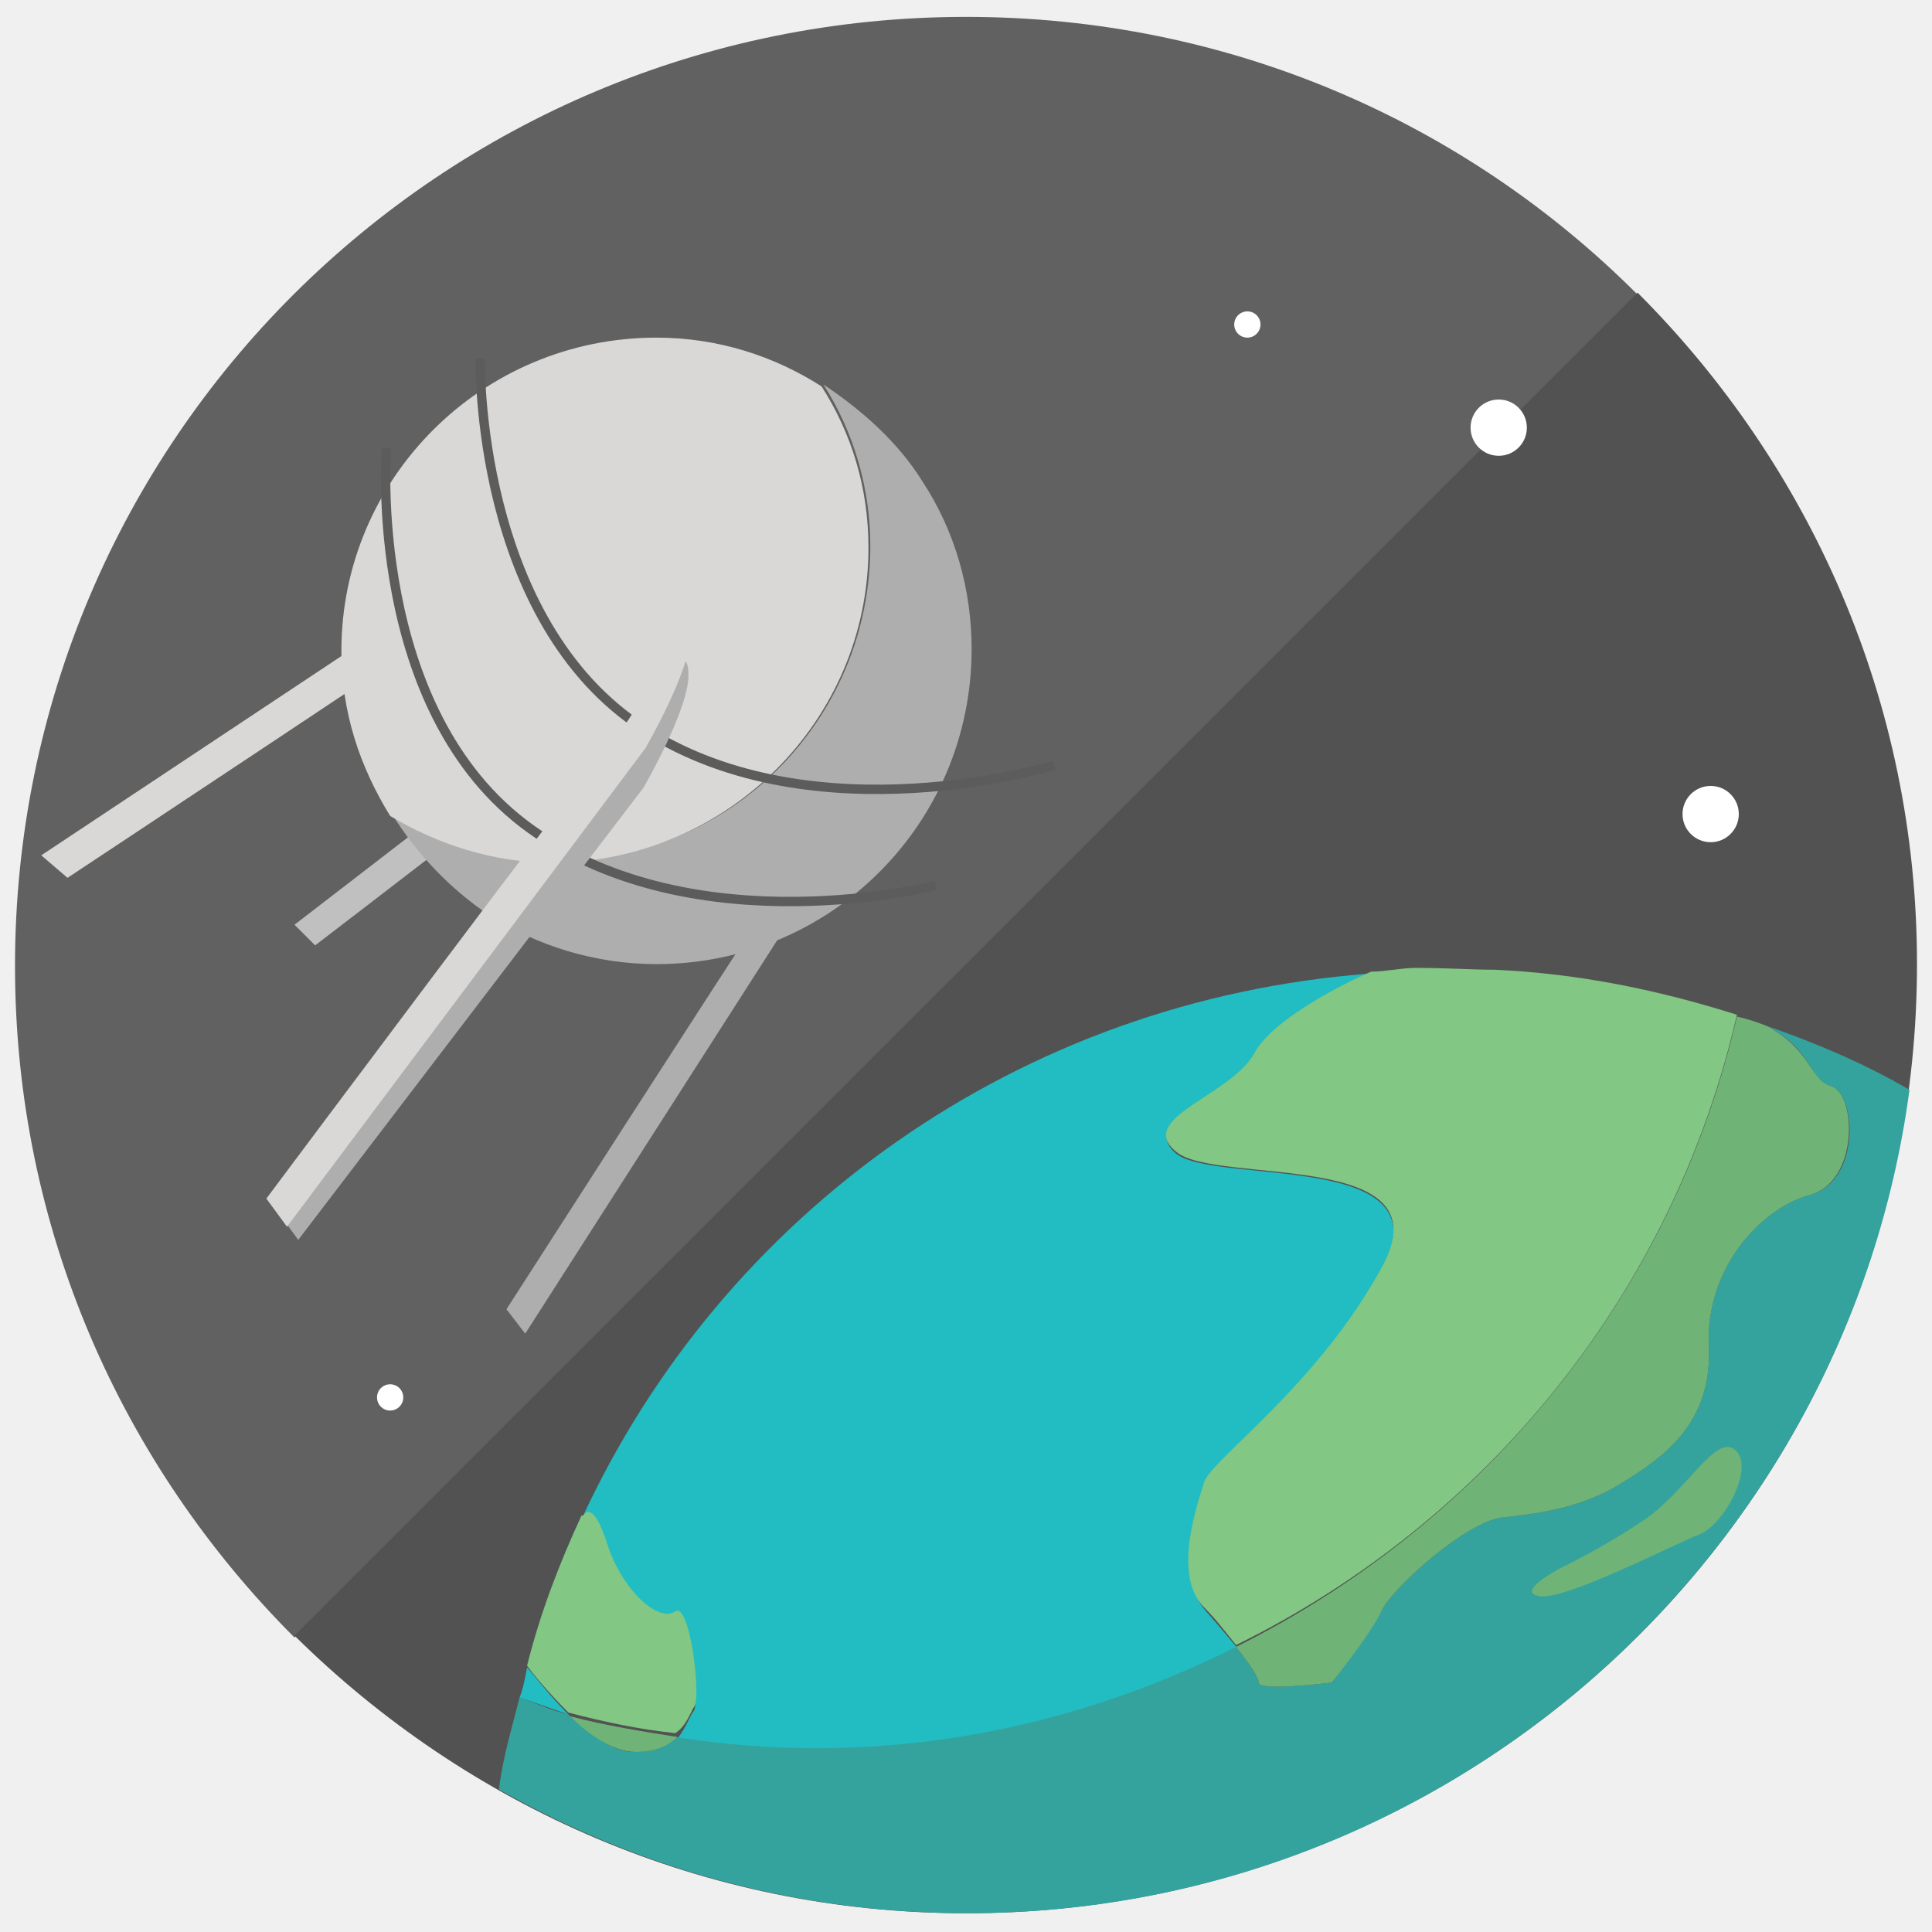
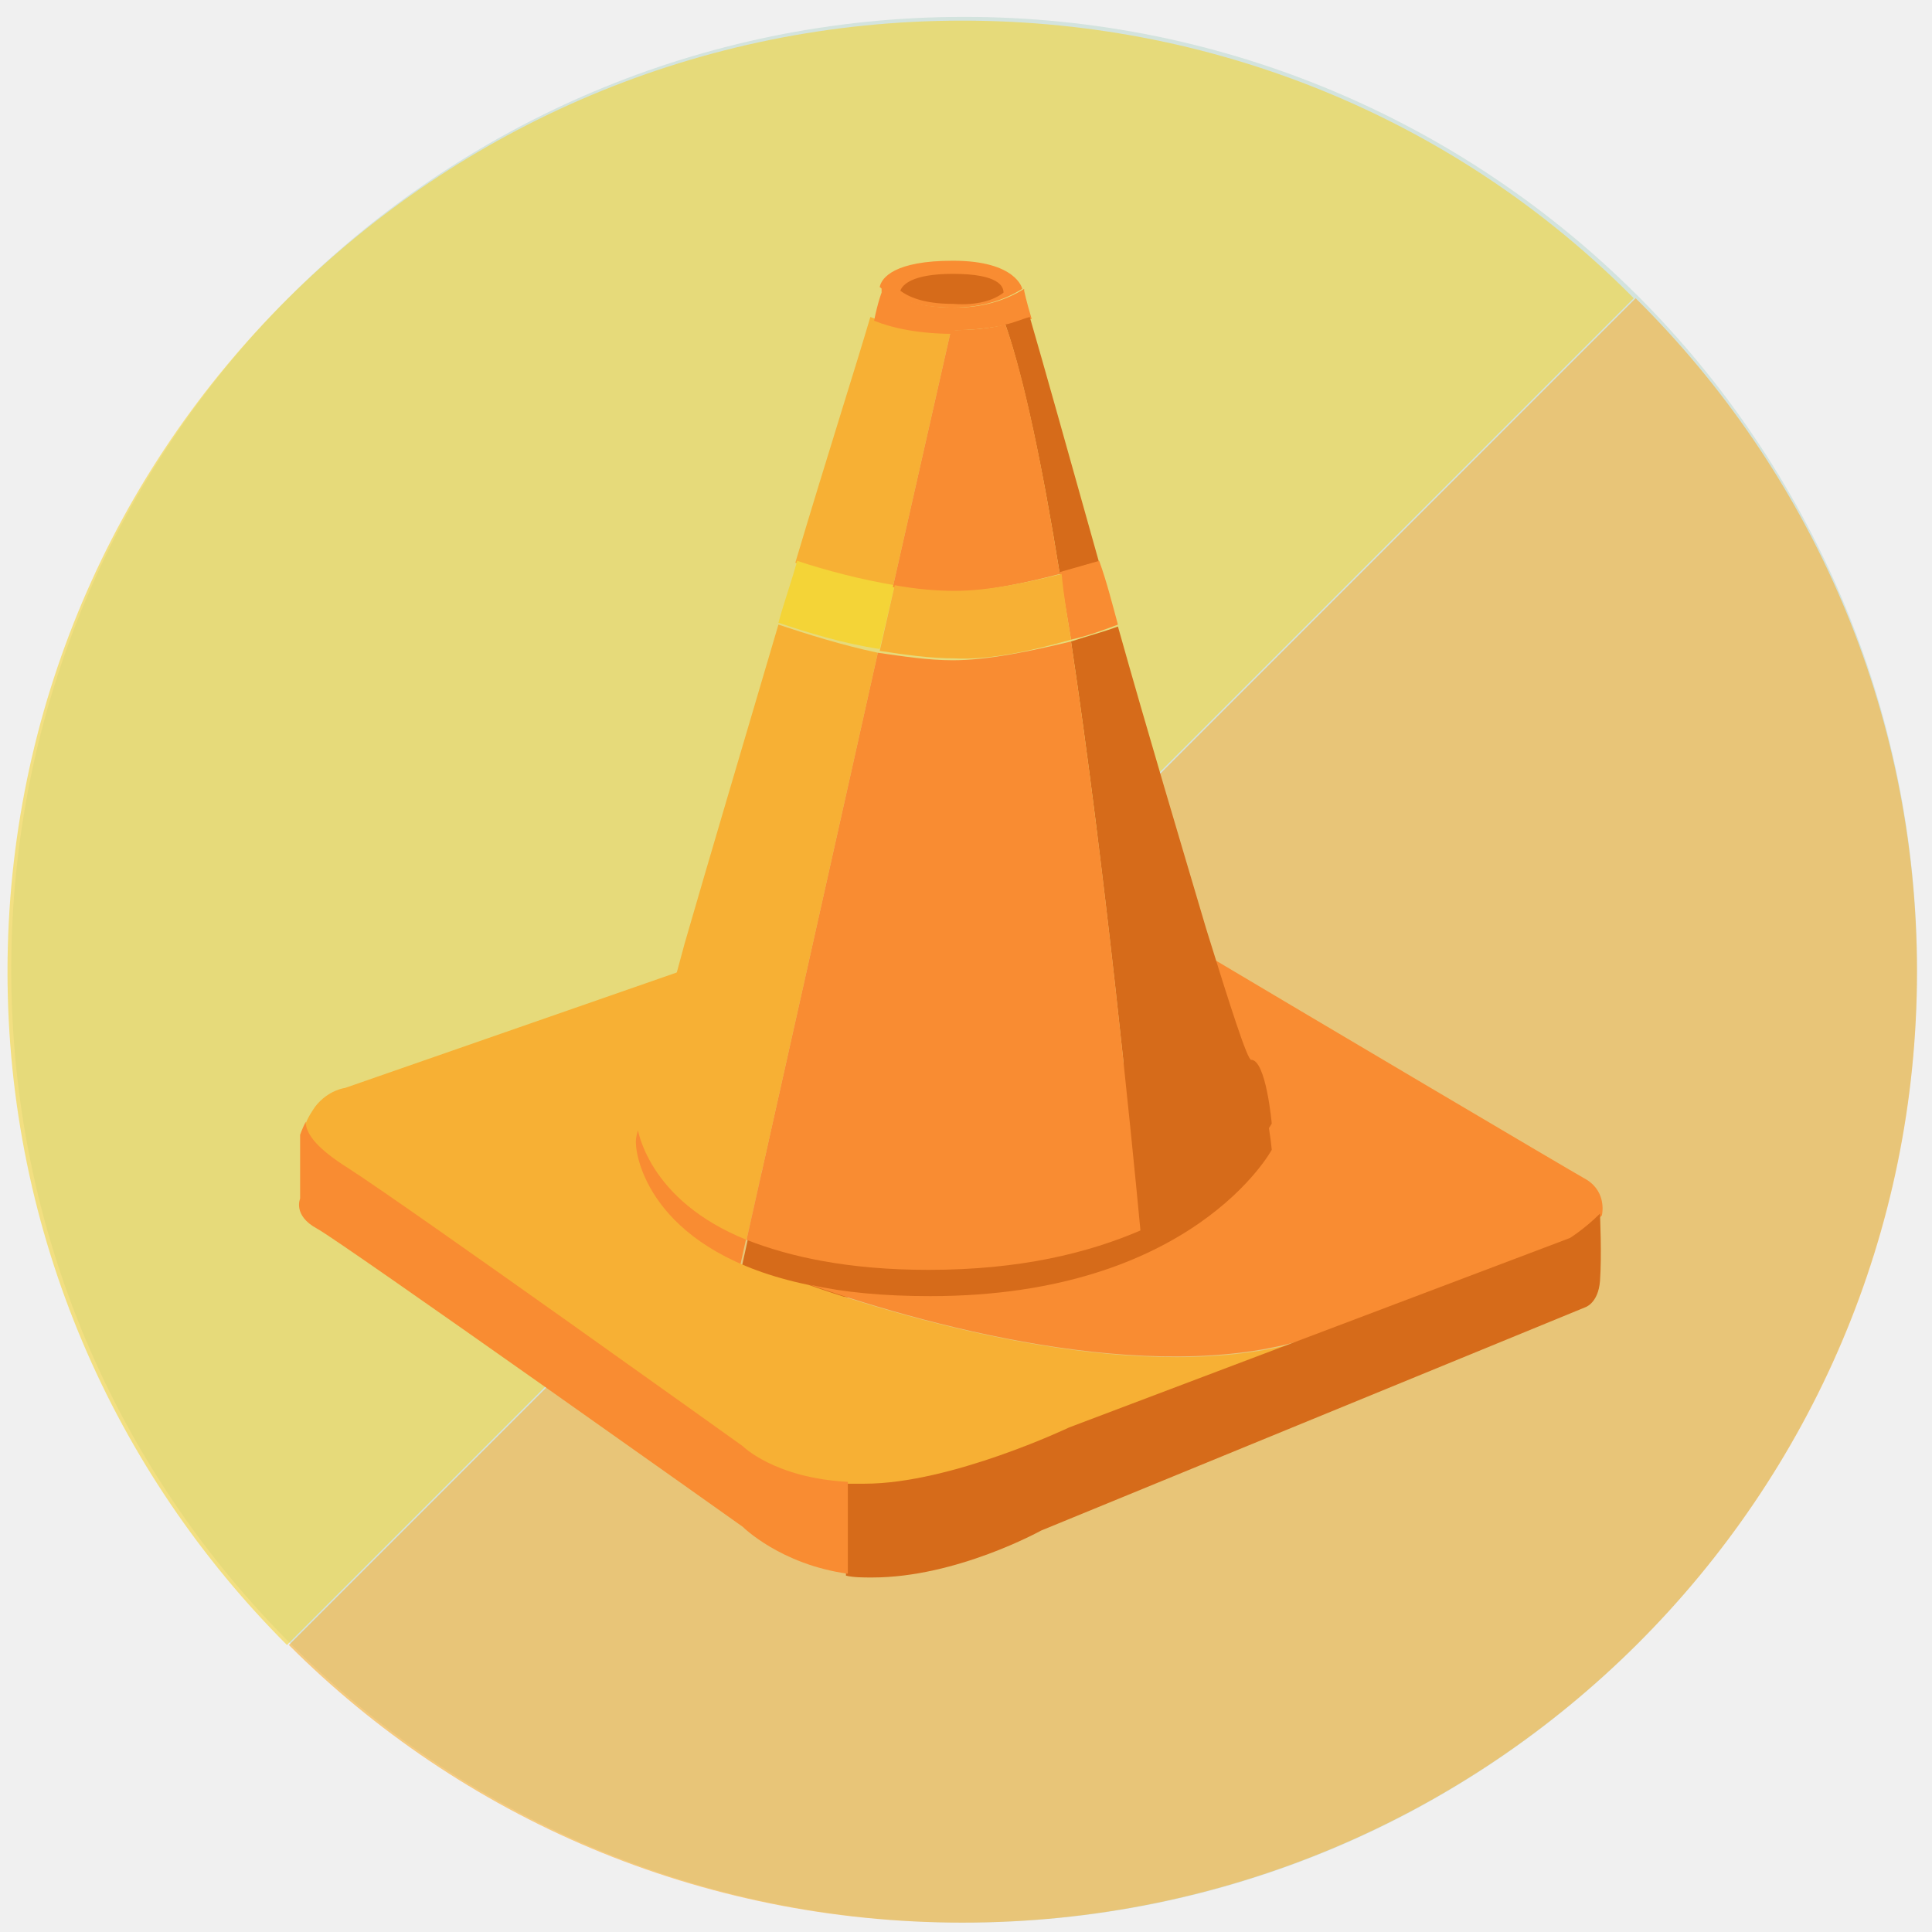
- <svg xmlns="http://www.w3.org/2000/svg" width="103px" height="103px" viewBox="0 0 103 103" version="1.1">
-   <defs />
-   <g id="Page-1" stroke="none" stroke-width="1" fill="none" fill-rule="evenodd">
-     <g id="Badge_Inner">
-       <g id="Group">
-         <g id="Shape">
-           <path d="M51.5,0.9 C23.5,0.9 0.8,23.5 0.8,51.5 C0.8,65.5 6.5,78.1 15.7,87.3 L87.3,15.7 C78.1,6.5 65.5,0.9 51.5,0.9 L51.5,0.9 Z" fill="#616161" />
-           <path d="M87.3,15.6 L15.7,87.2 C24.9,96.3 37.5,102 51.5,102 C79.5,102 102.2,79.4 102.2,51.4 C102.2,37.4 96.5,24.8 87.3,15.6 L87.3,15.6 Z" fill="#525252" />
-         </g>
-         <path d="M41.9,44.1 C41.9,44.1 42.1,46.7 40.7,48.6 C39.4,50.5 27,69.8 27,69.8 L28,71.1 L41.9,49.4 C41.9,49.4 43.7,45.6 43.6,44 C43.4,42.6 41.9,44.1 41.9,44.1 L41.9,44.1 Z" id="Shape" fill="#AEAEAE" />
-         <path d="M32.3,29.7 C32.3,29.7 29.4,29.5 27.3,31 C25.2,32.5 3.6,46.8 3.6,46.8 L2.2,45.6 L26.3,29.6 C26.3,29.6 30.5,27.5 32.3,27.7 C34,27.9 32.3,29.7 32.3,29.7 L32.3,29.7 Z" id="Shape" fill="#D9D8D7" />
-         <path d="M40.1,34.2 C40.1,34.2 37.7,34 36,35.5 C34.3,37 16.8,50.4 16.8,50.4 L15.7,49.3 L35.3,34.2 C35.3,34.2 38.7,32.2 40.2,32.4 C41.5,32.6 40.1,34.2 40.1,34.2 L40.1,34.2 Z" id="Shape" fill="#C1C0C0" />
-         <g transform="translate(18, 18)" id="Shape">
-           <path d="M31.2,7.7 C29.9,5.6 28,3.9 25.9,2.5 C27.5,5 28.4,8 28.4,11.1 C28.4,20.4 20.9,27.9 11.6,27.9 C8.4,27.9 5.4,26.9 2.9,25.4 C4.2,27.5 6,29.4 8.1,30.8 C10.6,32.4 13.7,33.4 17,33.4 C26.3,33.4 33.8,25.9 33.8,16.6 C33.8,13.4 32.9,10.3 31.2,7.7 L31.2,7.7 Z" fill="#AEAEAE" />
-           <path d="M28.3,11.2 C28.3,8 27.4,5.1 25.8,2.6 C23.3,1 20.3,0 17,0 C7.7,0 0.2,7.5 0.2,16.7 C0.2,20 1.2,22.9 2.8,25.5 C5.3,27 8.3,28 11.5,28 C20.8,27.9 28.3,20.4 28.3,11.2 L28.3,11.2 Z" fill="#D9D8D7" />
-         </g>
-         <path d="M85.7,82 C85.7,82 87.8,80.4 89.6,78.5 C91.5,76.6 92.3,73.2 93.6,73.9 C94.8,74.6 93.8,77.9 92.7,78.6 C91.5,79.3 86.4,83.5 85,83.5 C83.6,83.6 85.7,82 85.7,82 L85.7,82 Z" id="Shape" fill="#9BCF81" />
-         <circle id="Oval" fill="#FFFFFF" cx="91.2" cy="43.4" r="1.5" />
-         <circle id="Oval" fill="#FFFFFF" cx="79.9" cy="22.8" r="1.5" />
-         <circle id="Oval" fill="#FFFFFF" cx="66.5" cy="17.3" r="0.7" />
-         <circle id="Oval" fill="#FFFFFF" cx="20.8" cy="74.5" r="0.7" />
-         <g transform="translate(26, 51)" id="Shape">
-           <path d="M38.2,28.1 C38.6,26.8 44.3,22.9 47.7,16.6 C51.1,10.3 38.8,12.2 36.7,10.5 C34.6,8.7 39.7,7.5 40.9,5.2 C41.9,3.3 45.7,1.5 47.1,0.9 C28.3,2.3 12.5,13.7 5,30 L5.1,30 C5.1,30 5.6,29.1 6.4,31.6 C7.2,34.2 9.2,35.6 10,35.1 C10.8,34.5 11.3,39.7 11,40.2 C10.8,40.4 10.6,41.1 10.1,41.7 C12.5,42.1 15,42.3 17.6,42.3 C25.7,42.3 33.2,40.2 40,36.9 C39.5,36.3 39,35.7 38.3,34.9 C36.6,33 37.8,29.4 38.2,28.1 L38.2,28.1 Z" fill="#21BDC2" />
-           <path d="M68.2,3.7 C70.7,5 70.5,6.7 71.6,6.9 C73,7.3 73.2,12 70.5,12.7 C67.9,13.4 64.9,16.6 65.1,20.8 C65.3,25 62.5,26.8 60.4,28.1 C58.3,29.4 56,29.7 54.1,29.9 C52.2,30.1 48.3,33.6 47.7,34.8 C47.1,36 45,38.7 45,38.7 C45,38.7 41.1,39.2 41.1,38.7 C41.1,38.4 40.6,37.7 39.9,36.8 C33.1,40.2 25.6,42.2 17.5,42.2 C15,42.2 12.5,42 10,41.6 C9.6,42.1 9,42.4 7.8,42.4 C6.6,42.4 5.4,41.4 4.3,40.4 C3.4,40.2 2.6,39.8 1.7,39.5 C1.3,41.1 0.8,42.7 0.6,44.4 C8,48.6 16.5,51 25.6,51 C51.3,51 72.5,31.8 75.8,7.1 C73.4,5.7 70.8,4.6 68.2,3.7 L68.2,3.7 Z" fill="#35A39D" />
-           <path d="M2.1,37.9 C2,38.4 1.9,39 1.7,39.5 C2.6,39.8 3.4,40.1 4.3,40.4 C3.2,39.3 2.4,38.2 2.1,37.9 L2.1,37.9 Z" fill="#21BDC2" />
-           <path d="M39.9,36.8 C40.6,37.7 41.1,38.4 41.1,38.7 C41.1,39.2 45,38.7 45,38.7 C45,38.7 47.1,36.1 47.7,34.8 C48.3,33.6 52.2,30.1 54.1,29.9 C56,29.7 58.3,29.4 60.4,28.1 C62.5,26.8 65.3,25 65.1,20.8 C64.9,16.6 67.9,13.4 70.5,12.7 C73.1,12 73,7.3 71.6,6.9 C70.5,6.6 70.6,5 68.2,3.7 C67.7,3.5 67.1,3.3 66.6,3.2 C63.2,17.9 53.3,30.1 39.9,36.8 L39.9,36.8 Z" fill="#70B376" />
-           <path d="M66.6,3.1 C62.5,1.8 58.2,0.9 53.7,0.7 C52.5,0.7 51.1,0.6 49.5,0.6 C48.7,0.6 47.9,0.8 47.1,0.8 C45.7,1.4 41.9,3.3 40.9,5.1 C39.7,7.4 34.5,8.6 36.7,10.4 C38.8,12.2 51.1,10.2 47.7,16.5 C44.3,22.8 38.7,26.7 38.2,28 C37.8,29.3 36.5,33 38.2,34.7 C38.9,35.4 39.4,36.1 39.9,36.7 C53.3,30.1 63.2,17.9 66.6,3.1 L66.6,3.1 Z" fill="#82C783" />
-           <path d="M7.9,42.4 C9.1,42.4 9.7,42 10.1,41.6 C8.2,41.3 6.3,41 4.4,40.5 C5.4,41.5 6.7,42.4 7.9,42.4 L7.9,42.4 Z" fill="#70B376" />
-           <path d="M11,40 C11.4,39.6 10.8,34.4 10,34.9 C9.2,35.5 7.3,34 6.4,31.4 C5.6,28.8 5.1,29.8 5.1,29.8 C5.1,29.8 5.1,29.8 5,29.8 C3.8,32.4 2.8,35 2.1,37.8 C2.3,38.1 3.2,39.2 4.3,40.3 C6.2,40.8 8.1,41.2 10,41.4 C10.6,41 10.8,40.3 11,40 L11,40 Z" fill="#82C783" />
-         </g>
-         <path d="M20.6,23.9 C20.6,23.9 19.5,37.9 28.3,44.2 C37.1,50.5 49.9,47.2 49.9,47.2" id="Shape" stroke="#5C5C5C" stroke-width="0.5" />
-         <path d="M25.6,19.1 C25.6,19.1 25.3,33.1 34.4,38.9 C43.5,44.7 56.2,40.8 56.2,40.8" id="Shape" stroke="#5C5C5C" stroke-width="0.5" />
-         <path d="M83.2,83.6 C83.2,83.6 85.5,82.5 87.7,81 C89.9,79.5 91.5,76.4 92.5,77.3 C93.6,78.2 91.9,81.3 90.6,81.8 C89.3,82.3 83.5,85.3 82.1,85.1 C80.7,84.9 83.2,83.6 83.2,83.6 L83.2,83.6 Z" id="Shape" fill="#70B376" />
-         <path d="M34.8,35.8 C34.8,35.8 34.8,38.9 33,41 C31.2,43 14.8,64.6 14.8,64.6 L15.9,66.1 L34.3,42 C34.3,42 36.8,37.7 36.7,35.9 C36.7,34.1 34.8,35.8 34.8,35.8 L34.8,35.8 Z" id="Shape" fill="#AEAEAE" />
-         <path d="M34.9,33.7 C34.9,33.7 34.9,36.8 33.1,38.9 C31.3,41 14.2,63.9 14.2,63.9 L15.3,65.4 L34.4,39.9 C34.4,39.9 36.9,35.6 36.8,33.8 C36.8,32 34.9,33.7 34.9,33.7 L34.9,33.7 Z" id="Shape" fill="#D9D8D7" />
-       </g>
+ <svg xmlns="http://www.w3.org/2000/svg" version="1.1" id="Layer_1" x="0px" y="0px" viewBox="-254 345 103 103" style="enable-background:new -254 345 103 103;" xml:space="preserve">
+   <style type="text/css">
+ 	.st0{opacity:0.85;fill:#CEE0DB;}
+ 	.st1{opacity:0.6;}
+ 	.st2{fill:#F4D437;}
+ 	.st3{fill:#F7B034;}
+ 	.st4{fill:#F98C32;}
+ 	.st5{fill:#D66B1A;}
+ </style>
+   <circle class="st0" cx="-202.6" cy="396.7" r="50.8" />
+   <g class="st1">
+     <path class="st2" d="M-202.7,346.1c-28.1,0-50.9,22.7-50.9,50.7c0,14,5.7,26.7,14.9,35.9l71.8-71.8   C-176,351.7-188.7,346.1-202.7,346.1z" />
+     <path class="st3" d="M-166.8,360.9l-71.8,71.8c9.2,9.2,21.9,14.8,35.9,14.8c28.1,0,50.9-22.7,50.9-50.7   C-151.8,382.8-157.5,370.1-166.8,360.9z" />
+   </g>
+   <g>
+     <path class="st4" d="M-223.2,407.8c0,2.2,3.4,4.2,8.5,5.4l2.5-11.3C-218.7,403-223.2,405.2-223.2,407.8z" />
+     <path class="st5" d="M-202.5,401.1c-3.5,0-6.8,0.3-9.6,0.8l-2.5,11.3c3.4,0.8,7.6,1.3,12.2,1.3c11.5,0,20.7-3,20.7-6.6   S-191,401.1-202.5,401.1z" />
+   </g>
+   <g>
+     <g>
+       <path class="st4" d="M-199.5,360.4c0,0-0.3-1.5-3.7-1.5c-3.1,0-3.8,0.9-3.9,1.4c0.6,0.5,1.7,1.1,3.9,1.1    C-201.5,361.4-200.3,360.9-199.5,360.4z" />
+       <path class="st5" d="M-200.5,360.6c0-0.3-0.2-1-2.7-1c-2.2,0-2.7,0.6-2.8,0.9c0.4,0.3,1.2,0.7,2.8,0.7    C-201.9,361.3-201,361-200.5,360.6z" />
+     </g>
+     <g>
+       <path class="st3" d="M-203.3,362.6c-1.9,0-3.3-0.3-4.3-0.7c-0.7,2.4-2.3,7.4-4,13.1c1.5,0.5,3.4,1,5.2,1.3L-203.3,362.6z" />
+       <path class="st4" d="M-203.1,362l-0.1,0.6c0,0,0.1,0,0.1,0c1.6,0,3-0.3,4.1-0.6c-0.3-1-0.4-1.5-0.4-1.5s0,0,0-0.1    c-0.8,0.5-2,1-3.7,1c-2.2,0-3.3-0.6-3.9-1.1c0,0.2,0,0.3,0,0.3s-0.2,0.5-0.4,1.5c1,0.4,2.4,0.7,4.3,0.7L-203.1,362z" />
+       <path class="st3" d="M-212.5,378.3c-1.8,6.1-3.7,12.5-5,17c-0.8,3-1.4,5-1.4,5.5c-0.1,2.2-1.2,2.5-1.2,3.7c0,0.8,0.7,4.5,5.9,6.6    l7-31.3C-209.1,379.4-211,378.8-212.5,378.3z" />
+       <path class="st2" d="M-206.3,376.2c-1.8-0.3-3.7-0.8-5.2-1.3c-0.3,1.1-0.7,2.2-1,3.3c1.5,0.5,3.4,1.1,5.4,1.4L-206.3,376.2z" />
+     </g>
+     <g>
+       <path class="st3" d="M-210.9,413.5c-8.2-1.7-9.2-6.6-9.2-7.6c0-1.2,1.1-1.5,1.2-3.7c0-0.5,0.6-2.5,1.4-5.5l-18.1,6.3    c0,0-0.9,0.1-1.6,1c-0.2,0.3-0.4,0.6-0.5,0.9c0,0.7,0.7,1.4,2.3,2.5c3.4,2.2,21,14.8,21,14.8s2,2,6.6,2c4.6,0,10.9-3,10.9-3    l13.3-5c0,0,0,0,0,0C-191.8,419.1-204,415.9-210.9,413.5z" />
+       <path class="st4" d="M-169.4,407.9c-0.9-0.5-15.6-9.2-20.3-12c1.3,4.2,2.2,7,2.4,7c0.8,0,1.1,3.4,1.1,3.4s-4.2,7.8-18.2,7.8    c-2.5,0-4.6-0.2-6.4-0.6c6.9,2.4,19.1,5.6,27.3,2.6c0,0,0,0,0,0l13.3-5c0,0,0.8-0.5,1.6-1.3c0,0,0,0,0,0S-168.3,408.6-169.4,407.9    z" />
    </g>
  </g>
+   <g>
+     <path class="st5" d="M-195.4,375c-1.6-5.7-3-10.7-3.7-13.1c-0.4,0.1-0.8,0.3-1.3,0.4c1,2.9,2,7.7,2.9,13.3   C-196.8,375.4-196.1,375.2-195.4,375z" />
+     <path class="st4" d="M-197.5,375.6c-0.9-5.6-1.9-10.5-2.9-13.3c-0.8,0.2-1.7,0.3-2.8,0.3c0,0-0.1,0-0.1,0l-3.1,13.7   c1.1,0.2,2.1,0.3,3.2,0.3C-201.4,376.5-199.4,376.1-197.5,375.6z" />
+     <path class="st5" d="M-186.2,404.9c0,0-0.3-3.4-1.1-3.4c-0.2,0-1.1-2.8-2.4-7c-1.3-4.4-3.1-10.4-4.7-16.1c-0.8,0.3-1.6,0.5-2.5,0.8   c1.8,12,3.2,26.1,3.7,31.4C-188,408.2-186.2,404.9-186.2,404.9z" />
+     <path class="st4" d="M-196.9,379.1c0.9-0.2,1.7-0.5,2.5-0.8c-0.3-1.1-0.6-2.3-1-3.4c-0.7,0.2-1.4,0.4-2.1,0.6   C-197.3,376.7-197.1,377.9-196.9,379.1z" />
+     <path class="st3" d="M-196.9,379.1c-0.2-1.2-0.4-2.4-0.5-3.5c-2,0.5-4,0.9-5.7,0.9c-1,0-2.1-0.1-3.2-0.3l-0.8,3.5   c1.3,0.2,2.7,0.4,4,0.4C-201.3,380.2-199,379.7-196.9,379.1z" />
+     <path class="st4" d="M-203.2,380.2c-1.3,0-2.6-0.2-4-0.4l-7,31.3c2.3,0.9,5.4,1.6,9.7,1.6c4.9,0,8.5-0.9,11.3-2.1   c-0.5-5.3-1.9-19.4-3.7-31.4C-199,379.7-201.3,380.2-203.2,380.2z" />
+   </g>
+   <g>
+     <path class="st5" d="M-168.7,409.7c-0.8,0.8-1.6,1.3-1.6,1.3l-26.7,10.1c0,0-6.3,3-10.9,3c-0.3,0-0.7,0-1,0v4.9   c0.4,0.1,0.9,0.1,1.4,0.1c4.5,0,9-2.5,9-2.5l29-11.9c0,0,0.7-0.2,0.8-1.4C-168.6,411.9-168.7,409.8-168.7,409.7z" />
+     <path class="st4" d="M-214.4,422.1c0,0-17.6-12.6-21-14.8c-1.6-1-2.3-1.8-2.3-2.5c-0.2,0.4-0.3,0.7-0.3,0.7v3.4   c0,0-0.4,0.9,0.9,1.6c1.3,0.7,22.7,15.9,22.7,15.9s2,2,5.6,2.5v-4.9C-212.7,423.8-214.4,422.1-214.4,422.1z" />
+   </g>
</svg>
